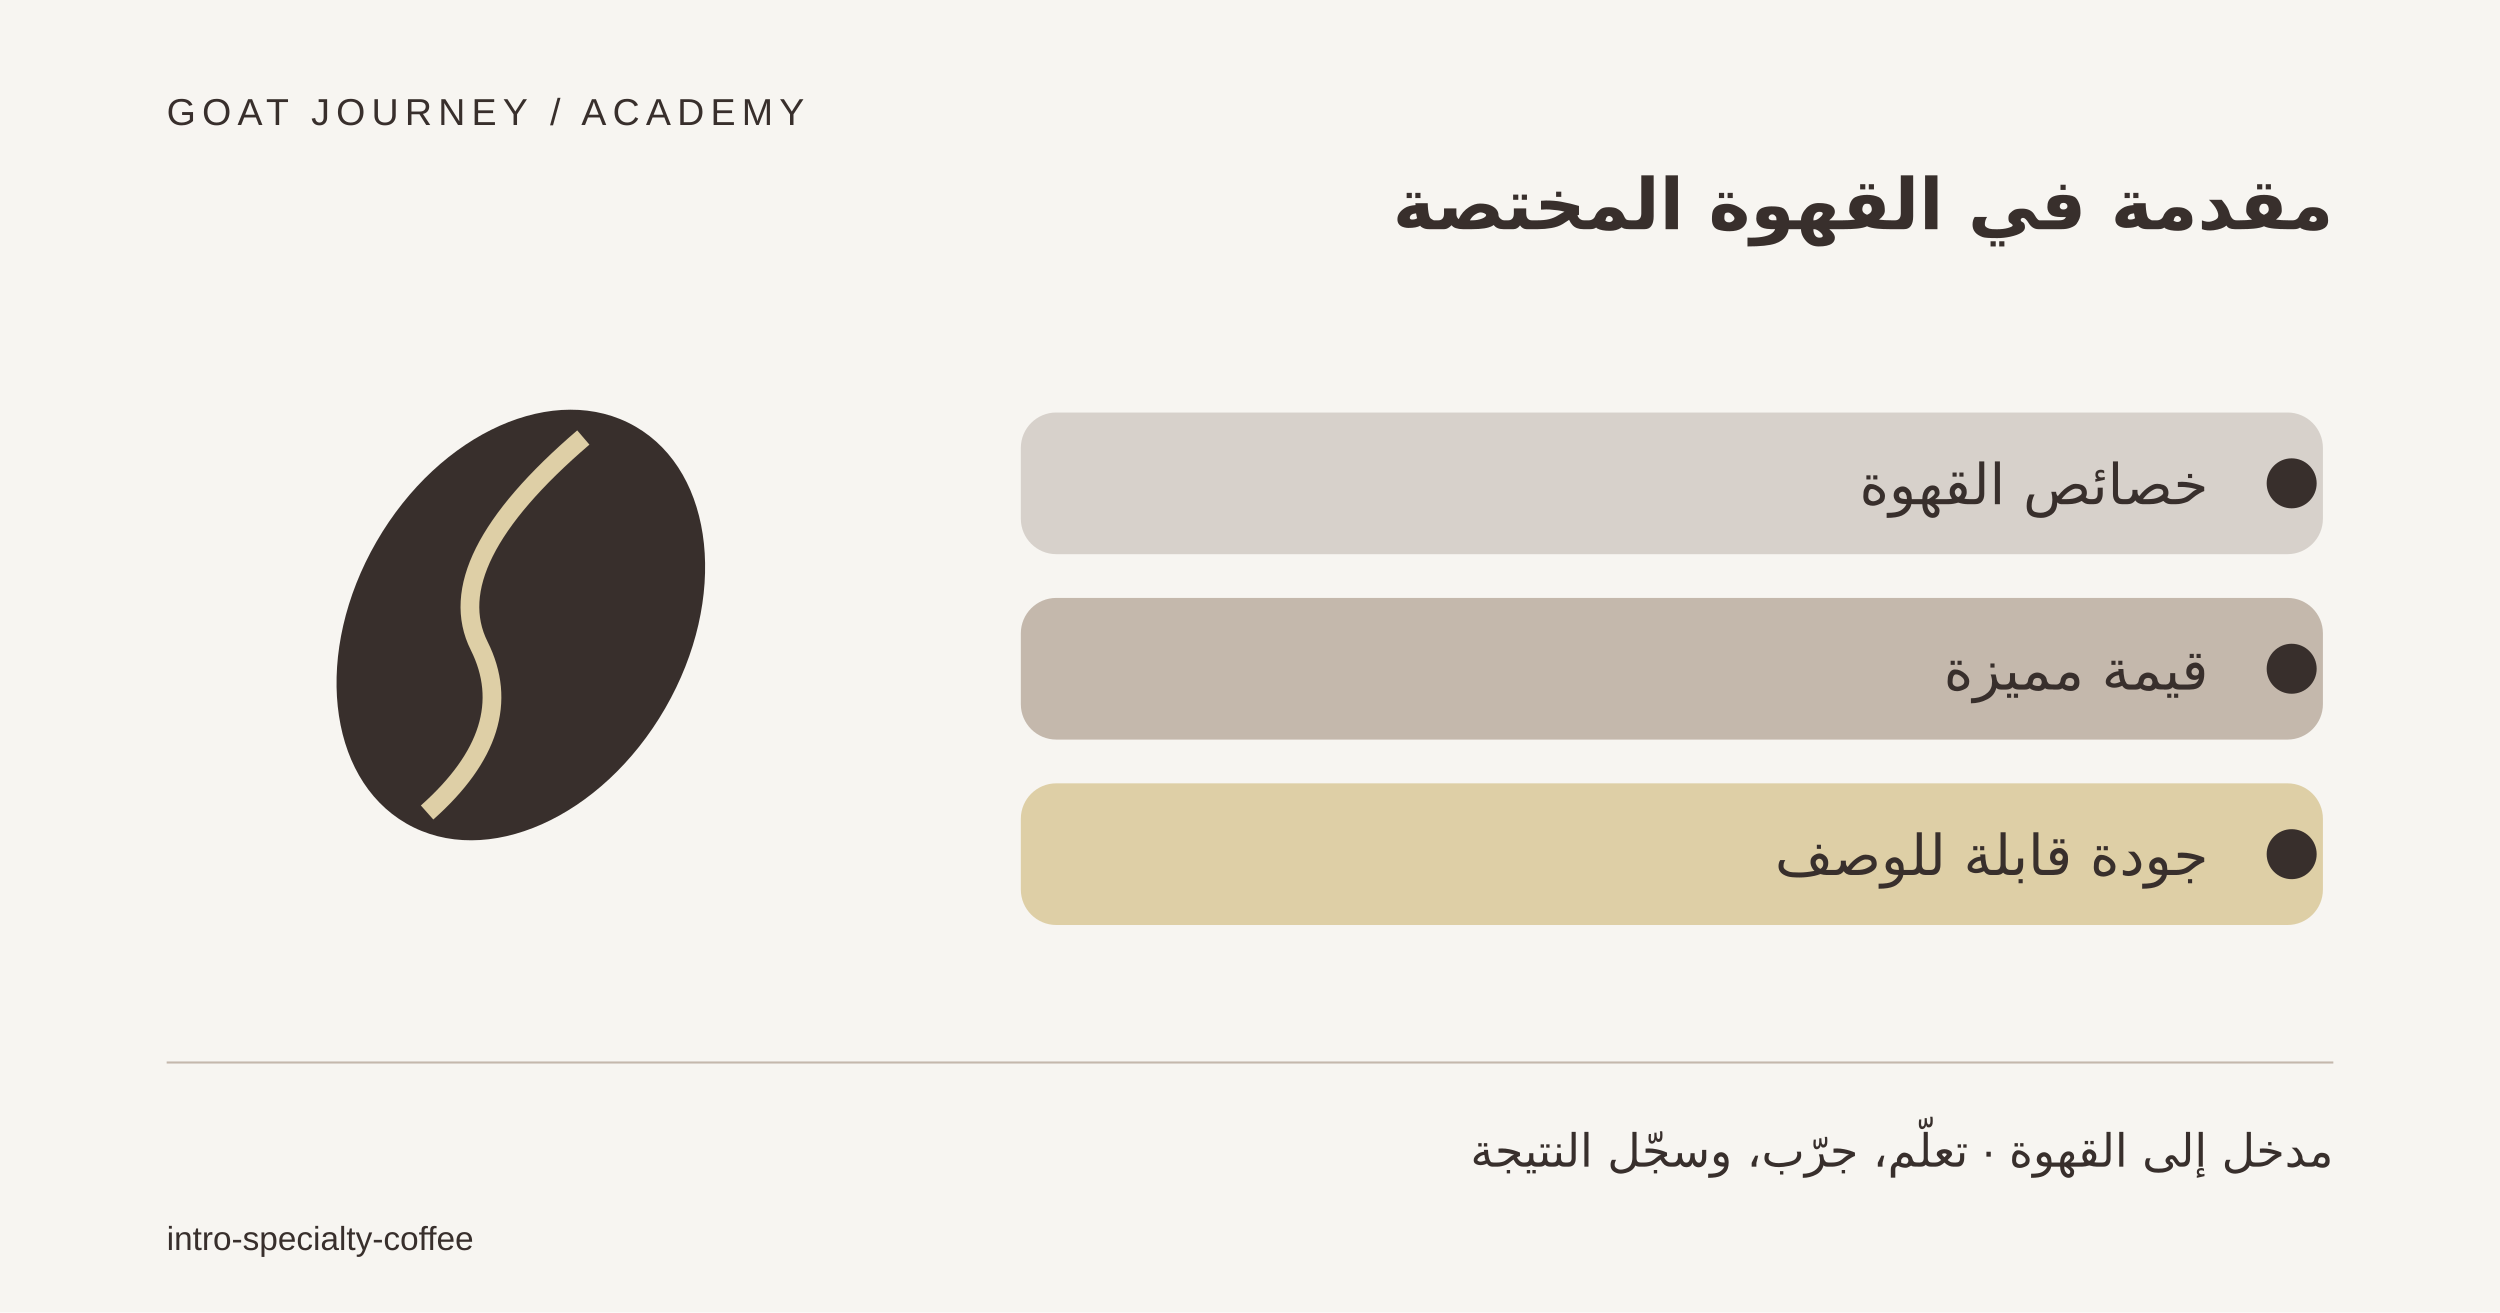
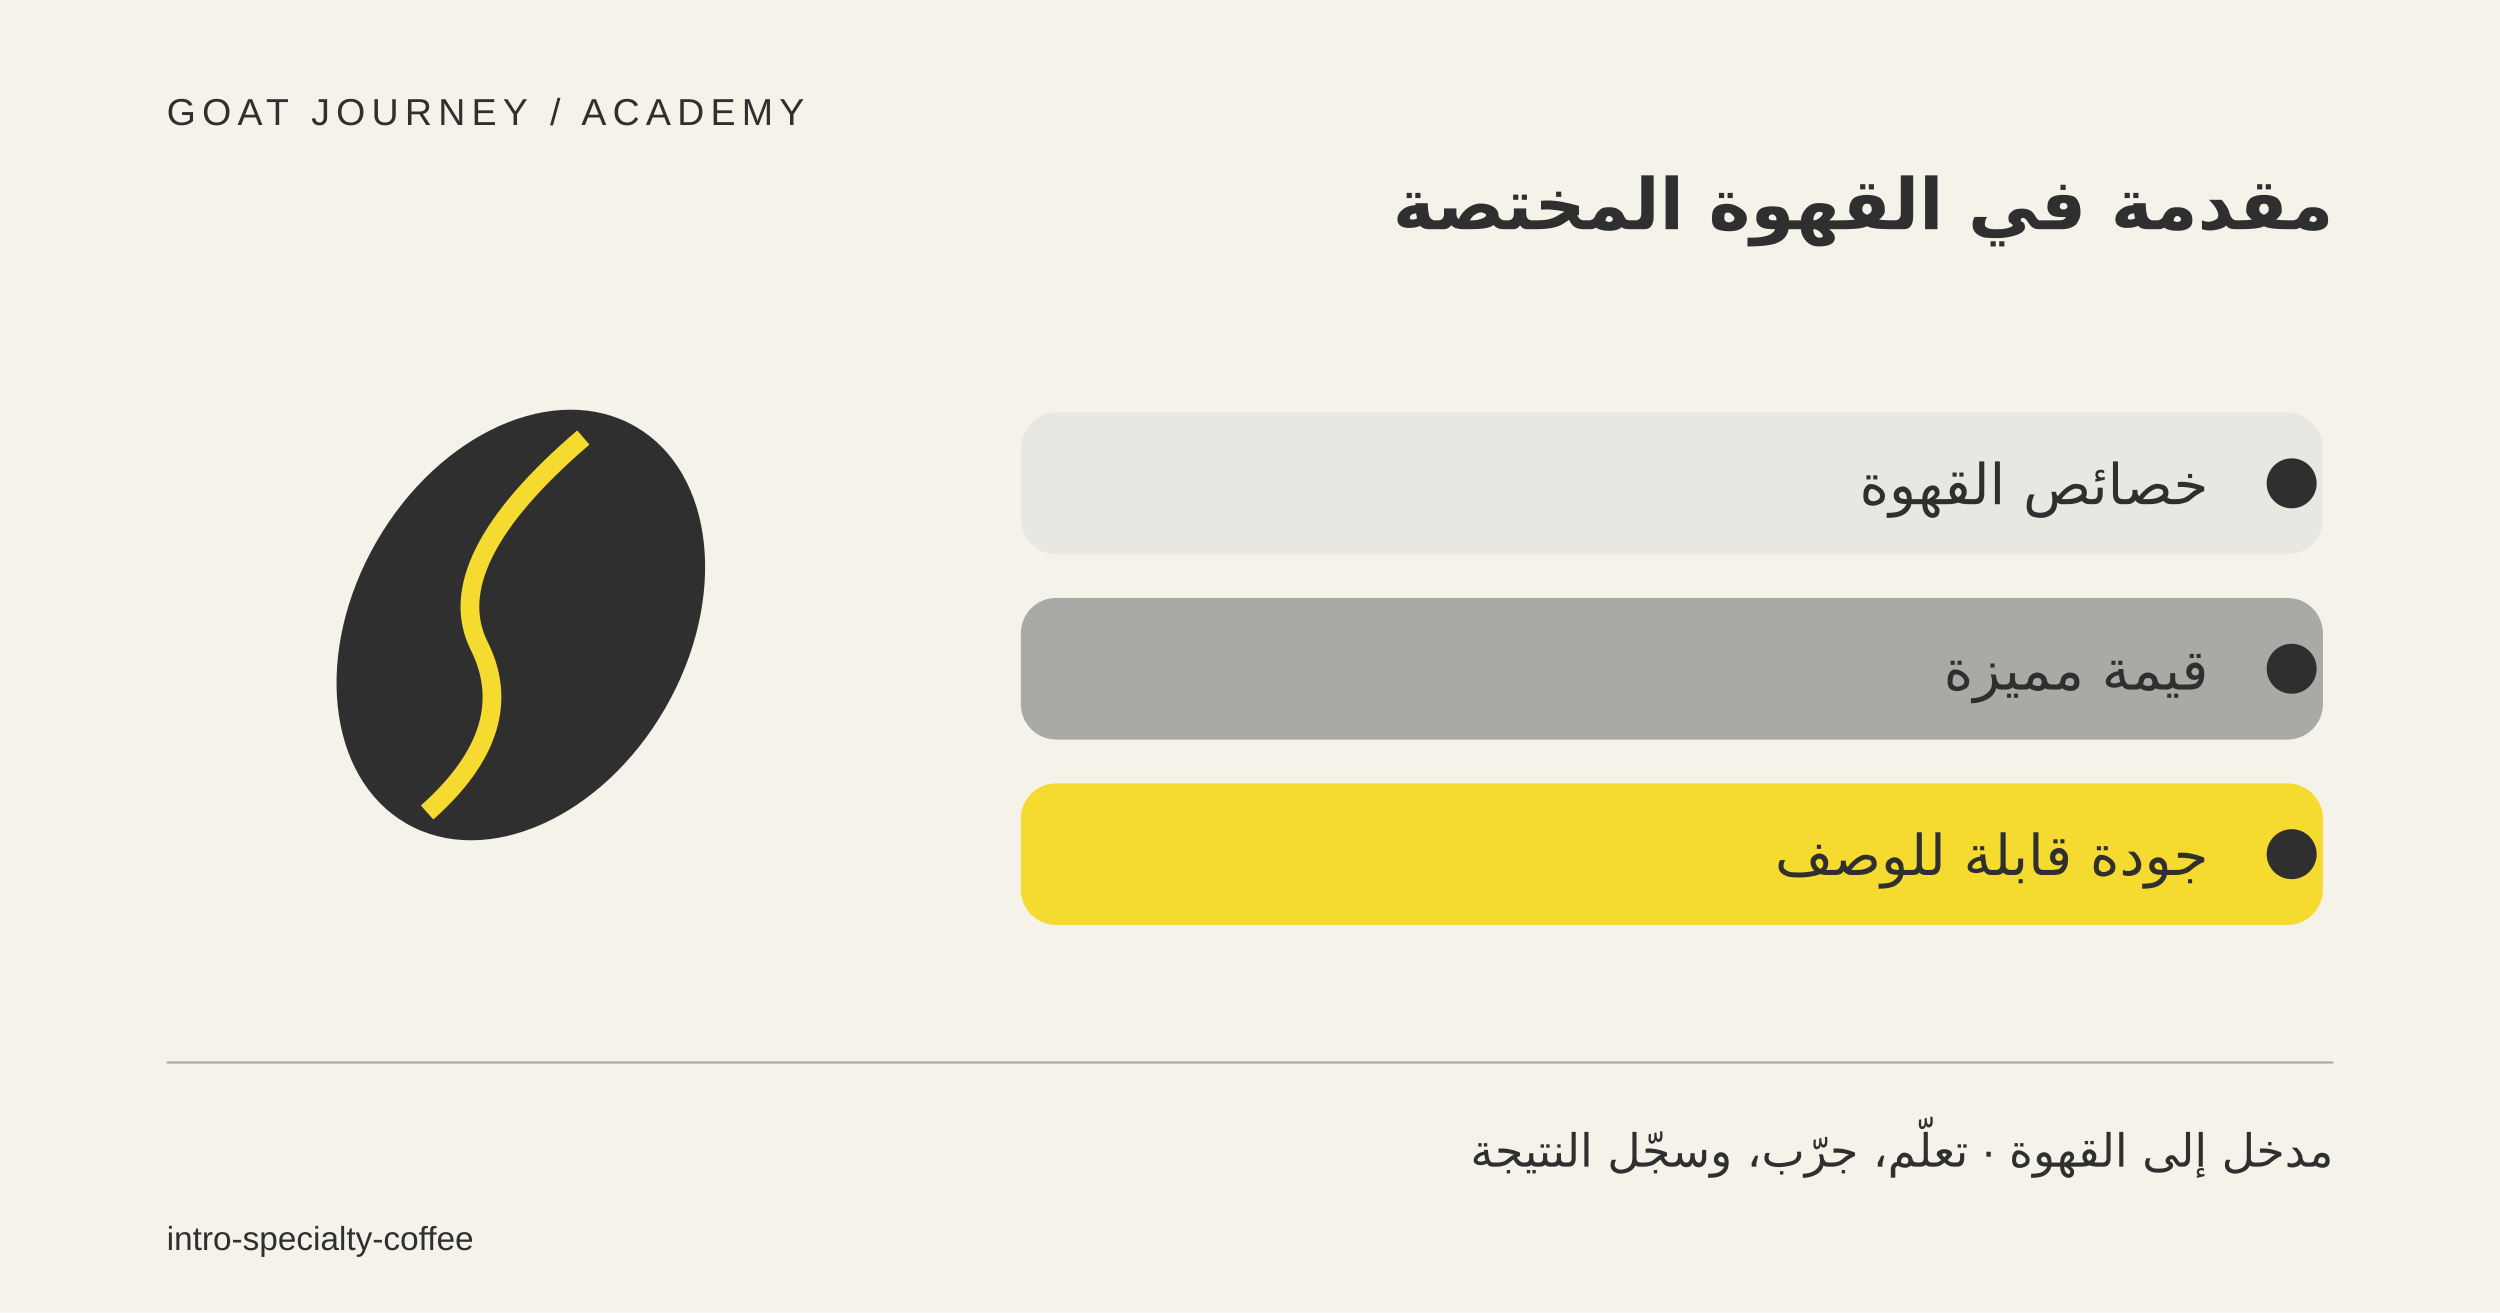
<svg xmlns="http://www.w3.org/2000/svg" width="1200" height="630" viewBox="0 0 1200 630" role="img" aria-labelledby="title desc">
-   <rect width="1200" height="630" fill="#f7f5f1" />
-   <g fill="#382f2c" font-family="Arial, sans-serif">
+   <rect width="1200" height="630" fill="#F5F2E9" />
+   <g fill="#2F2F2F" font-family="Arial, sans-serif">
    <text x="80" y="60" font-size="18" letter-spacing="3">GOAT JOURNEY / ACADEMY</text>
    <text x="1120" y="110" text-anchor="start" direction="rtl" font-size="34" font-weight="bold">مقدمة في القهوة المختصة</text>
-     <ellipse cx="250" cy="300" rx="80" ry="110" transform="rotate(30 250 300)" fill="#382f2c" />
-     <path d="M280 210q-70 60-50 100t-25 80" fill="none" stroke="#decfa6" stroke-width="9" />
-     <rect x="490" y="198" width="625" height="68" rx="17" fill="#d7d1cb" />
+     <ellipse cx="250" cy="300" rx="80" ry="110" transform="rotate(30 250 300)" fill="#2F2F2F" />
+     <path d="M280 210q-70 60-50 100t-25 80" fill="none" stroke="#F5DB30" stroke-width="9" />
+     <rect x="490" y="198" width="625" height="68" rx="17" fill="#E8E7E1" />
    <text x="1060" y="242" text-anchor="start" direction="rtl" font-size="27">خصائص القهوة</text>
-     <circle cx="1100" cy="232" r="12" fill="#382f2c" />
-     <rect x="490" y="287" width="625" height="68" rx="17" fill="#c4b8ac" />
+     <circle cx="1100" cy="232" r="12" fill="#2F2F2F" />
+     <rect x="490" y="287" width="625" height="68" rx="17" fill="#A9AAA5" />
    <text x="1060" y="331" text-anchor="start" direction="rtl" font-size="27">قيمة مميزة</text>
-     <circle cx="1100" cy="321" r="12" fill="#382f2c" />
-     <rect x="490" y="376" width="625" height="68" rx="17" fill="#decfa6" />
+     <circle cx="1100" cy="321" r="12" fill="#2F2F2F" />
+     <rect x="490" y="376" width="625" height="68" rx="17" fill="#F5DB30" />
    <text x="1060" y="420" text-anchor="start" direction="rtl" font-size="27">جودة قابلة للوصف</text>
-     <circle cx="1100" cy="410" r="12" fill="#382f2c" />
-     <path d="M80 510h1040" stroke="#c4b8ac" />
+     <circle cx="1100" cy="410" r="12" fill="#2F2F2F" />
+     <path d="M80 510h1040" stroke="#A9AAA5" />
    <text x="1120" y="560" text-anchor="start" direction="rtl" font-size="22">مدخل إلى القهوة · تعلّم، جرّب، وسجّل النتيجة</text>
    <text x="80" y="600" font-size="16">intro-specialty-coffee</text>
  </g>
</svg>
